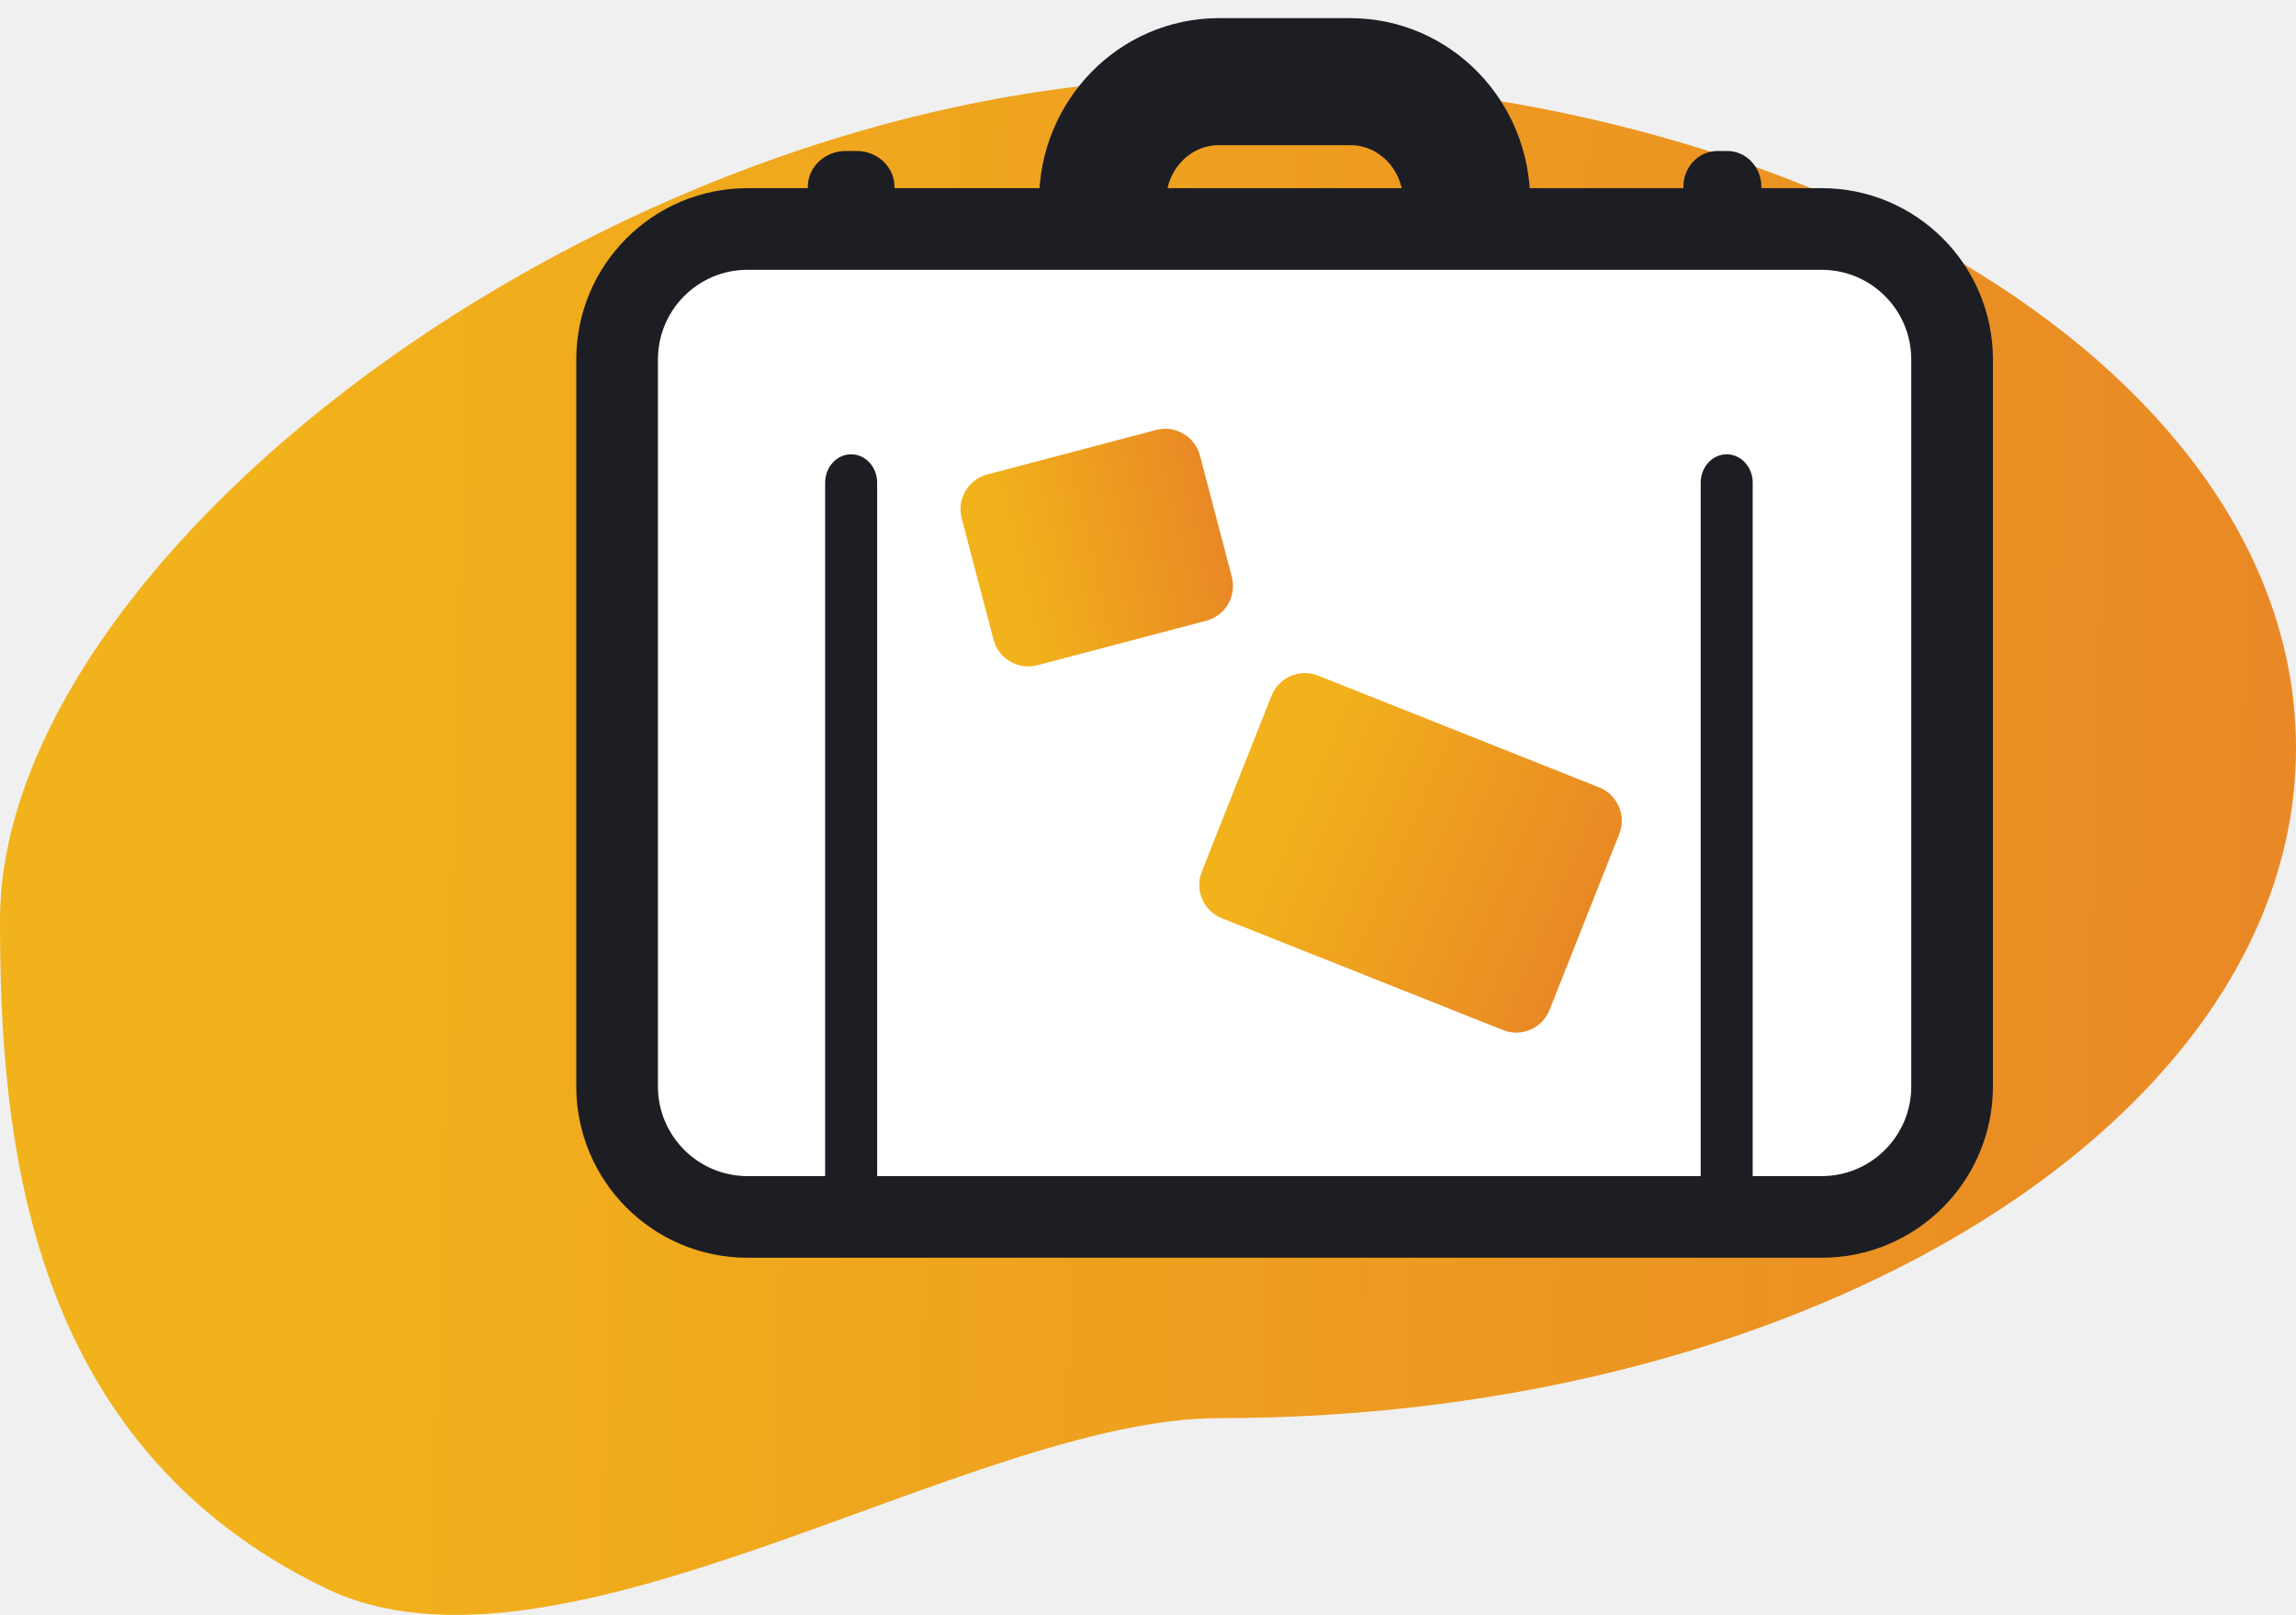
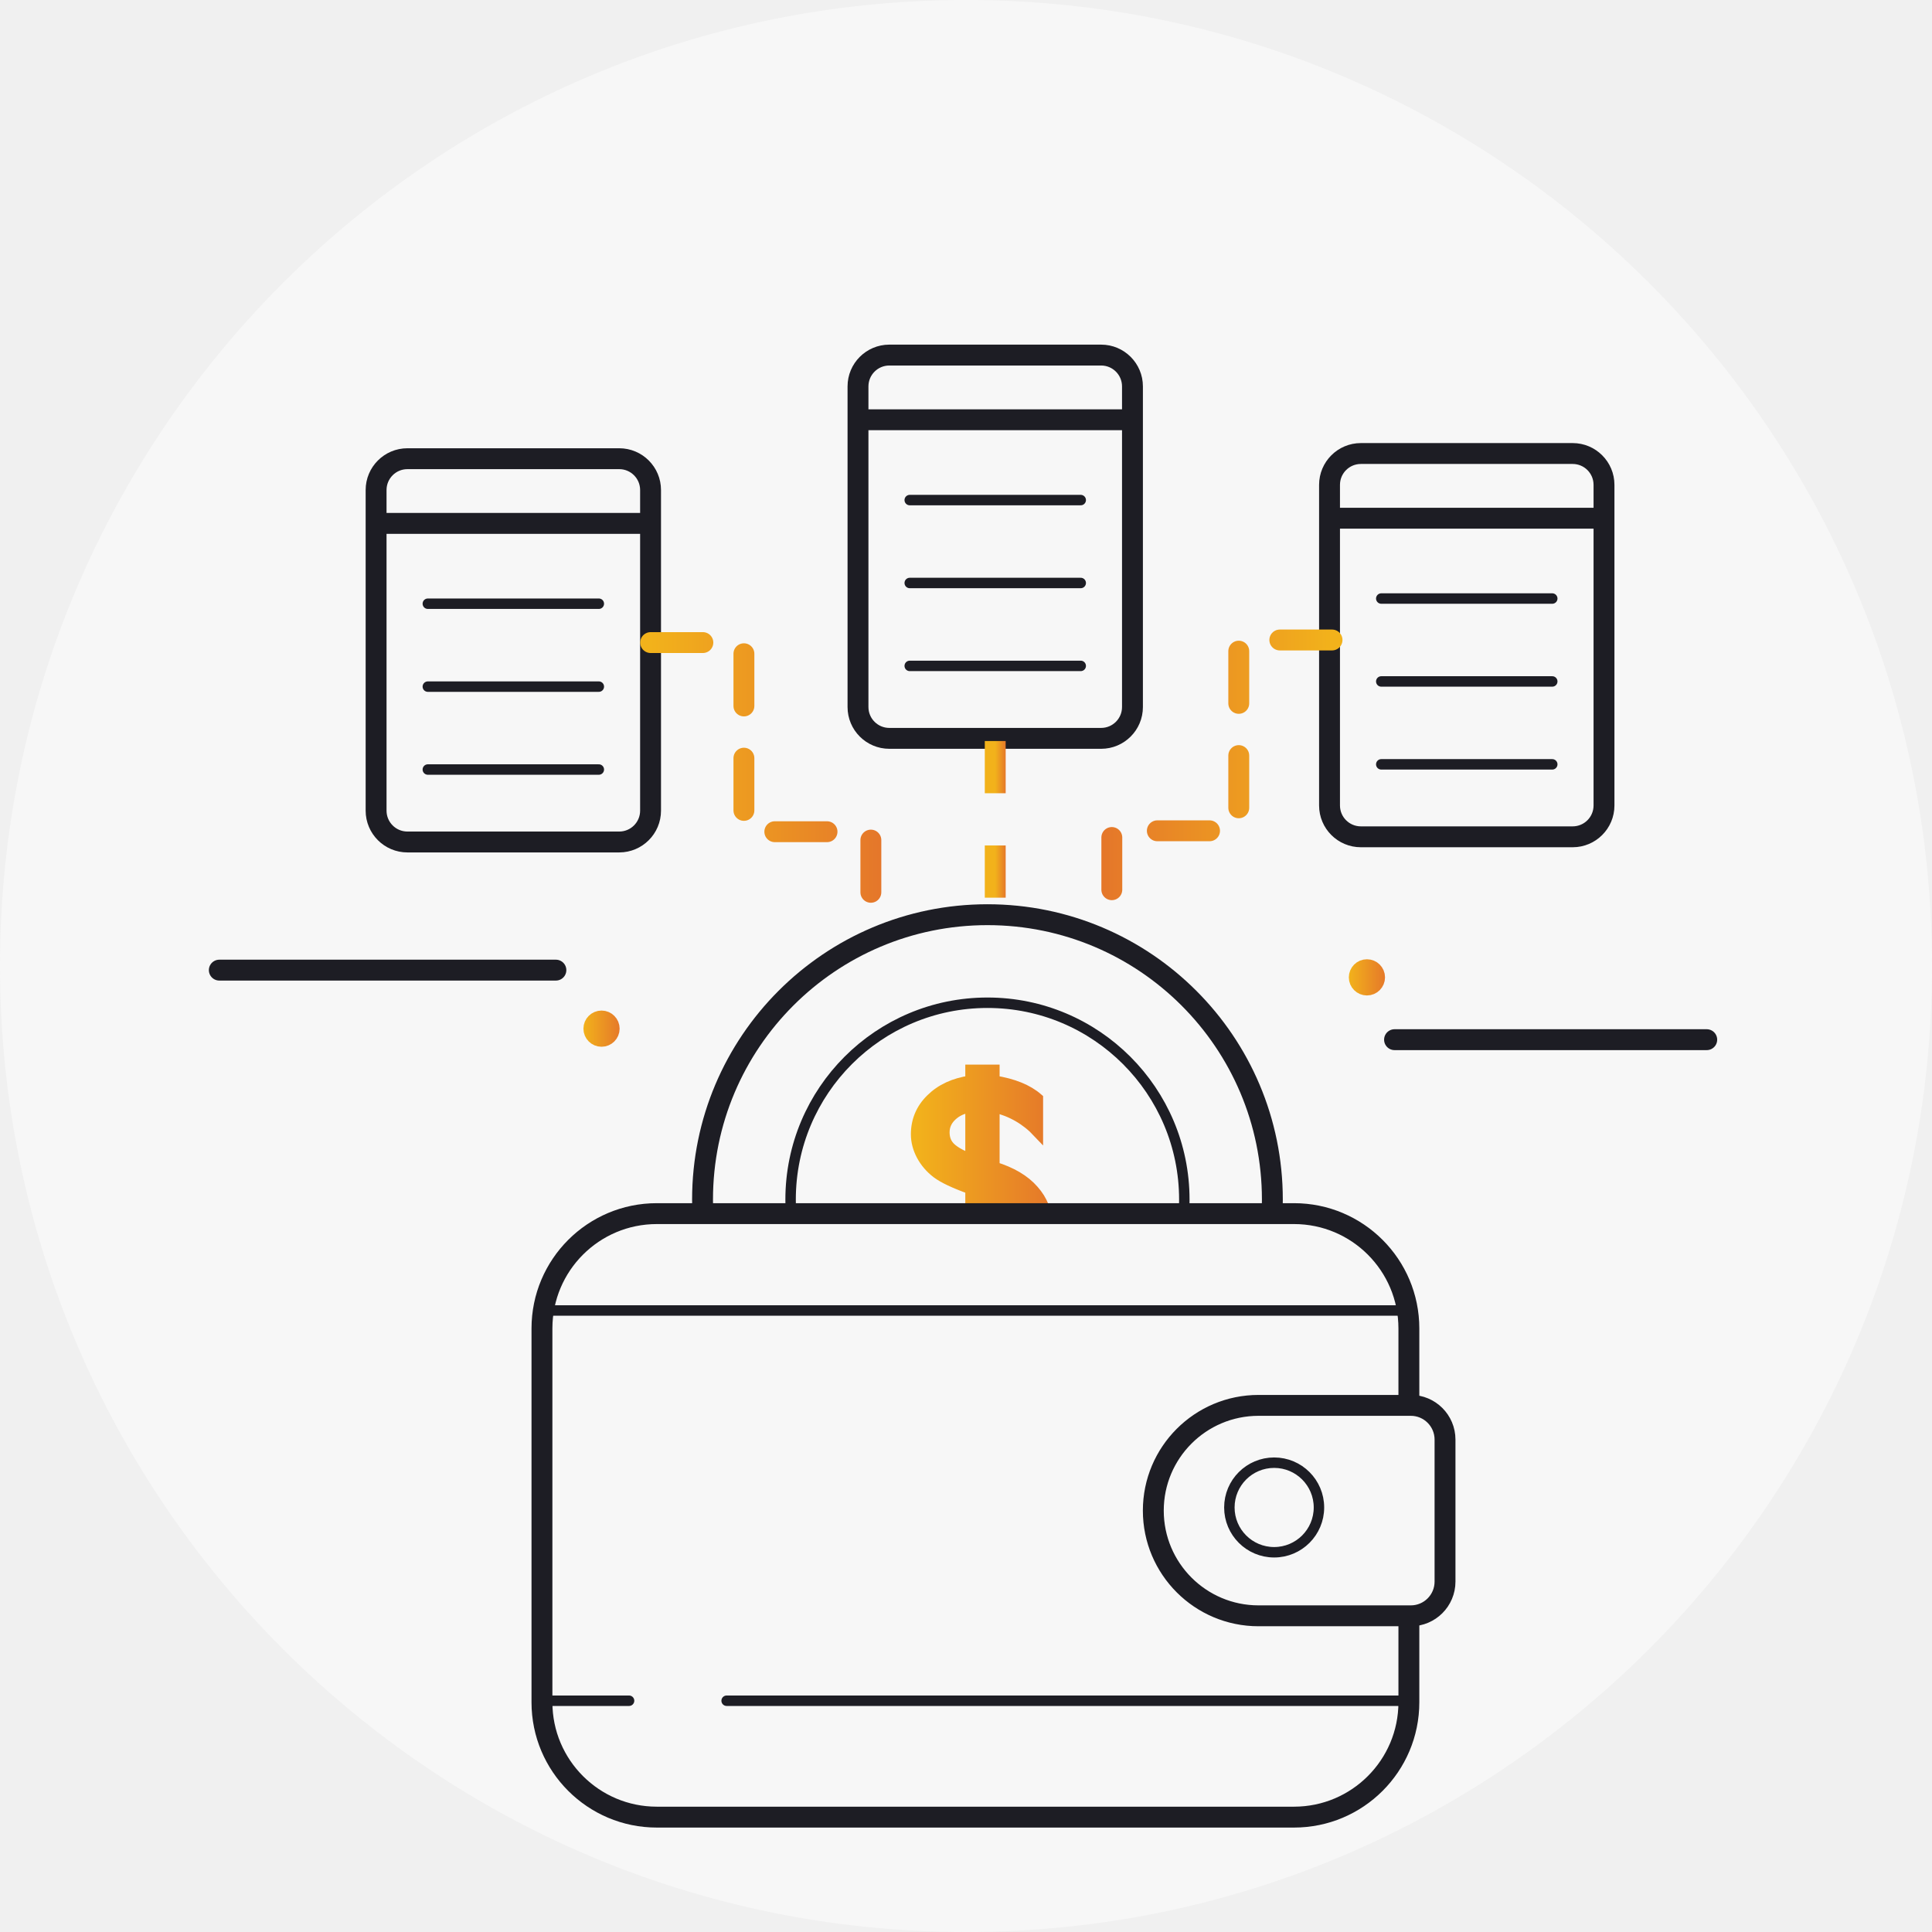
- <svg xmlns="http://www.w3.org/2000/svg" width="253" height="178" viewBox="0 0 253 178" fill="none">
-   <path d="M253 82.453C253 123.244 199.86 156.312 134.309 156.312C106.953 156.312 61.688 187.498 35.92 175.077C2.797 159.112 0 125.227 0 101.459C0 60.667 68.757 8.593 134.309 8.593C199.86 8.593 253 41.661 253 82.453Z" fill="url(#paint0_linear)" />
-   <path d="M148.796 9H134.308C127.23 9 121.492 14.902 121.492 22.182V24.475C121.492 31.755 127.23 37.657 134.308 37.657H148.796C155.874 37.657 161.612 31.755 161.612 24.475V22.182C161.612 14.902 155.874 9 148.796 9Z" stroke="#1D1D24" stroke-width="14" />
-   <path d="M94.389 16.642H93.195C90.887 16.642 89.016 18.411 89.016 20.593V25.109C89.016 27.291 90.887 29.06 93.195 29.06H94.389C96.697 29.06 98.568 27.291 98.568 25.109V20.593C98.568 18.411 96.697 16.642 94.389 16.642Z" fill="#1D1D24" />
-   <path d="M190.328 16.642H189.254C187.176 16.642 185.492 18.411 185.492 20.593V25.109C185.492 27.291 187.176 29.06 189.254 29.06H190.328C192.406 29.06 194.089 27.291 194.089 25.109V20.593C194.089 18.411 192.406 16.642 190.328 16.642Z" fill="#1D1D24" />
-   <path d="M200.732 25.239H82.372C74.435 25.239 68 31.68 68 39.627V119.747C68 127.693 74.435 134.134 82.372 134.134H200.732C208.67 134.134 215.105 127.693 215.105 119.747V39.627C215.105 31.68 208.67 25.239 200.732 25.239Z" fill="white" stroke="#1D1D24" stroke-width="9" />
-   <path d="M96.656 53.199C96.656 51.474 95.373 50.075 93.79 50.075C92.208 50.075 90.925 51.474 90.925 53.199V133.875C90.925 135.601 92.208 137 93.79 137C95.373 137 96.656 135.601 96.656 133.875V53.199Z" fill="#1D1D24" />
-   <path d="M193.134 53.199C193.134 51.474 191.851 50.075 190.269 50.075C188.686 50.075 187.403 51.474 187.403 53.199V133.875C187.403 135.601 188.686 137 190.269 137C191.851 137 193.134 135.601 193.134 133.875V53.199Z" fill="#1D1D24" />
-   <path d="M127.394 47.393L108.792 52.295C106.678 52.852 105.415 55.021 105.971 57.138L109.478 70.499C110.034 72.616 112.198 73.882 114.312 73.325L132.914 68.422C135.028 67.865 136.291 65.697 135.735 63.579L132.228 50.219C131.672 48.101 129.508 46.836 127.394 47.393Z" fill="url(#paint1_linear)" />
-   <path d="M176.21 86.787L145.247 74.47C143.216 73.662 140.915 74.656 140.109 76.692L132.43 96.069C131.624 98.104 132.617 100.409 134.648 101.217L165.61 113.535C167.642 114.343 169.942 113.348 170.749 111.313L178.427 91.936C179.234 89.9 178.241 87.596 176.21 86.787Z" fill="url(#paint2_linear)" />
+ <svg xmlns="http://www.w3.org/2000/svg" width="185" height="185" viewBox="0 0 185 185" fill="none">
+   <circle cx="92.5" cy="92.5" r="92.5" fill="#F7F7F7" />
+   <rect x="36.013" y="43.923" width="26.282" height="36.702" rx="3" stroke="#1D1D24" stroke-width="2" />
+   <path d="M36.254 50.118H62.055" stroke="#1D1D24" stroke-width="2" stroke-linecap="round" />
+   <path d="M40.967 57.809H57.341" stroke="#1D1D24" stroke-linecap="round" />
+   <path d="M40.967 65.748H57.341" stroke="#1D1D24" stroke-linecap="round" />
+   <path d="M40.967 73.687H57.341" stroke="#1D1D24" stroke-linecap="round" />
+   <rect x="82.158" y="34" width="26.282" height="36.702" rx="3" stroke="#1D1D24" stroke-width="2" />
+   <path d="M82.398 40.195H108.199" stroke="#1D1D24" stroke-width="2" stroke-linecap="round" />
+   <path d="M87.112 47.885H103.486" stroke="#1D1D24" stroke-linecap="round" />
+   <path d="M87.112 55.824H103.486" stroke="#1D1D24" stroke-linecap="round" />
+   <path d="M87.112 63.763H103.486" stroke="#1D1D24" stroke-linecap="round" />
+   <rect x="127.31" y="43.427" width="26.282" height="36.702" rx="3" stroke="#1D1D24" stroke-width="2" />
+   <path d="M127.55 49.622H153.352" stroke="#1D1D24" stroke-width="2" stroke-linecap="round" />
+   <path d="M132.264 57.313H148.638" stroke="#1D1D24" stroke-linecap="round" />
+   <path d="M132.264 65.252H148.638" stroke="#1D1D24" stroke-linecap="round" />
+   <path d="M132.264 73.19H148.638" stroke="#1D1D24" stroke-linecap="round" />
+   <path d="M62.303 61.53H71.234V79.641H83.39V89.564" stroke="url(#paint0_linear)" stroke-width="2" stroke-linecap="round" stroke-dasharray="5 5" />
+   <path d="M127.55 61.282H118.619V79.553H106.463V89.564" stroke="url(#paint1_linear)" stroke-width="2" stroke-linecap="round" stroke-dasharray="5 5" />
+   <path d="M95.299 70.958V87.58" stroke="url(#paint2_linear)" stroke-width="2" stroke-dasharray="5 5" />
+   <circle cx="94.554" cy="114.869" r="27.282" fill="#F7F7F7" stroke="#1D1D24" stroke-width="2" />
+   <circle cx="94.555" cy="114.869" r="18.851" stroke="#1D1D24" />
+   <path d="M95.218 102.443V103.487C97.023 103.769 98.411 104.334 99.382 105.18V108.425C98.248 107.221 96.86 106.422 95.218 106.027V111.74C96.869 112.248 98.121 112.991 98.973 113.969C99.835 114.938 100.266 116.057 100.266 117.326C100.266 118.596 99.844 119.729 99.001 120.726C98.583 121.225 98.094 121.629 97.531 121.939C96.978 122.25 96.207 122.49 95.218 122.659V125.791H92.933V122.659C91.391 122.508 89.644 121.836 87.694 120.642V117.087C88.565 117.905 89.404 118.554 90.211 119.033C91.028 119.513 91.935 119.856 92.933 120.063V113.856C91.409 113.311 90.334 112.803 89.708 112.332C89.091 111.862 88.606 111.298 88.252 110.64C87.898 109.972 87.722 109.299 87.722 108.622C87.722 107.296 88.198 106.168 89.15 105.237C90.103 104.296 91.363 103.713 92.933 103.487V102.443H95.218ZM92.933 110.992V106.027C92.198 106.13 91.595 106.407 91.123 106.859C90.66 107.301 90.429 107.823 90.429 108.425C90.429 108.97 90.588 109.422 90.905 109.779C91.223 110.136 91.785 110.489 92.592 110.837C92.728 110.894 92.842 110.945 92.933 110.992ZM95.64 115.041L95.218 114.801V120.035C96.778 119.659 97.558 118.831 97.558 117.552C97.558 116.997 97.418 116.541 97.137 116.184C96.865 115.817 96.366 115.436 95.64 115.041Z" fill="url(#paint3_linear)" />
+   <path d="M95.218 102.443V103.487C97.023 103.769 98.411 104.334 99.382 105.18V108.425C98.248 107.221 96.86 106.422 95.218 106.027V111.74C96.869 112.248 98.121 112.991 98.973 113.969C99.835 114.938 100.266 116.057 100.266 117.326C100.266 118.596 99.844 119.729 99.001 120.726C98.583 121.225 98.094 121.629 97.531 121.939C96.978 122.25 96.207 122.49 95.218 122.659V125.791H92.933V122.659C91.391 122.508 89.644 121.836 87.694 120.642V117.087C88.565 117.905 89.404 118.554 90.211 119.033C91.028 119.513 91.935 119.856 92.933 120.063V113.856C91.409 113.311 90.334 112.803 89.708 112.332C89.091 111.862 88.606 111.298 88.252 110.64C87.898 109.972 87.722 109.299 87.722 108.622C87.722 107.296 88.198 106.168 89.15 105.237C90.103 104.296 91.363 103.713 92.933 103.487V102.443H95.218ZM92.933 110.992V106.027C92.198 106.13 91.595 106.407 91.123 106.859C90.66 107.301 90.429 107.823 90.429 108.425C90.429 108.97 90.588 109.422 90.905 109.779C91.223 110.136 91.785 110.489 92.592 110.837C92.728 110.894 92.842 110.945 92.933 110.992ZM95.64 115.041L95.218 114.801V120.035C96.778 119.659 97.558 118.831 97.558 117.552C97.558 116.997 97.418 116.541 97.137 116.184C96.865 115.817 96.366 115.436 95.64 115.041Z" stroke="url(#paint4_linear)" />
+   <rect x="51.895" y="116.211" width="83.013" height="57.789" rx="11" fill="#F7F7F7" stroke="#1D1D24" stroke-width="2" />
+   <path d="M52.763 125.487H134.974" stroke="#1D1D24" />
+   <path d="M52.763 162.855H60.237" stroke="#1D1D24" stroke-linecap="round" />
+   <path d="M69.579 162.855H134.974" stroke="#1D1D24" stroke-linecap="round" />
+   <path d="M110.436 144.648C110.436 139.084 114.947 134.573 120.511 134.573H135.093C136.902 134.573 138.369 136.04 138.369 137.849V151.447C138.369 153.256 136.902 154.723 135.093 154.723H120.511C114.947 154.723 110.436 150.212 110.436 144.648Z" fill="#F7F7F7" stroke="#1D1D24" stroke-width="2" />
+   <circle cx="122.008" cy="144.349" r="4.289" stroke="#1D1D24" />
+   <path d="M133.535 99.555H163.43" stroke="#1D1D24" stroke-width="2" stroke-linecap="round" />
+   <path d="M21 92.895H53.23" stroke="#1D1D24" stroke-width="2" stroke-linecap="round" />
+   <circle cx="130.891" cy="93.588" r="1" fill="url(#paint5_linear)" stroke="url(#paint6_linear)" stroke-width="1.466" />
+   <circle cx="57.6" cy="98.5" r="1" fill="url(#paint7_linear)" stroke="url(#paint8_linear)" stroke-width="1.466" />
  <defs>
-     <linearGradient id="paint0_linear" x1="31.625" y1="93.297" x2="403.262" y2="103.955" gradientUnits="userSpaceOnUse">
+     <linearGradient id="paint0_linear" x1="62.303" y1="75.547" x2="85.68" y2="75.547" gradientUnits="userSpaceOnUse">
      <stop stop-color="#F2B21B" />
-       <stop offset="1" stop-color="#E36C2C" />
+       <stop offset="1" stop-color="#E4732B" />
    </linearGradient>
-     <linearGradient id="paint1_linear" x1="111.007" y1="62.953" x2="149.837" y2="53.75" gradientUnits="userSpaceOnUse">
+     <linearGradient id="paint1_linear" x1="127.55" y1="75.423" x2="104.174" y2="75.423" gradientUnits="userSpaceOnUse">
      <stop stop-color="#F2B21B" />
-       <stop offset="1" stop-color="#E36C2C" />
+       <stop offset="1" stop-color="#E4732B" />
    </linearGradient>
-     <linearGradient id="paint2_linear" x1="141.059" y1="88.286" x2="196.768" y2="112.155" gradientUnits="userSpaceOnUse">
+     <linearGradient id="paint2_linear" x1="95.299" y1="79.269" x2="96.407" y2="79.269" gradientUnits="userSpaceOnUse">
      <stop stop-color="#F2B21B" />
-       <stop offset="1" stop-color="#E36C2C" />
+       <stop offset="1" stop-color="#E4732B" />
+     </linearGradient>
+     <linearGradient id="paint3_linear" x1="87.694" y1="114.117" x2="101.631" y2="114.117" gradientUnits="userSpaceOnUse">
+       <stop stop-color="#F2B21B" />
+       <stop offset="1" stop-color="#E4732B" />
+     </linearGradient>
+     <linearGradient id="paint4_linear" x1="87.694" y1="114.117" x2="101.631" y2="114.117" gradientUnits="userSpaceOnUse">
+       <stop stop-color="#F2B21B" />
+       <stop offset="1" stop-color="#E4732B" />
+     </linearGradient>
+     <linearGradient id="paint5_linear" x1="129.158" y1="93.588" x2="133" y2="93.588" gradientUnits="userSpaceOnUse">
+       <stop stop-color="#F2B21B" />
+       <stop offset="1" stop-color="#E4732B" />
+     </linearGradient>
+     <linearGradient id="paint6_linear" x1="129.158" y1="93.588" x2="133" y2="93.588" gradientUnits="userSpaceOnUse">
+       <stop stop-color="#F2B21B" />
+       <stop offset="1" stop-color="#E4732B" />
+     </linearGradient>
+     <linearGradient id="paint7_linear" x1="55.867" y1="98.5" x2="59.709" y2="98.5" gradientUnits="userSpaceOnUse">
+       <stop stop-color="#F2B21B" />
+       <stop offset="1" stop-color="#E4732B" />
+     </linearGradient>
+     <linearGradient id="paint8_linear" x1="55.867" y1="98.5" x2="59.709" y2="98.5" gradientUnits="userSpaceOnUse">
+       <stop stop-color="#F2B21B" />
+       <stop offset="1" stop-color="#E4732B" />
    </linearGradient>
  </defs>
</svg>
